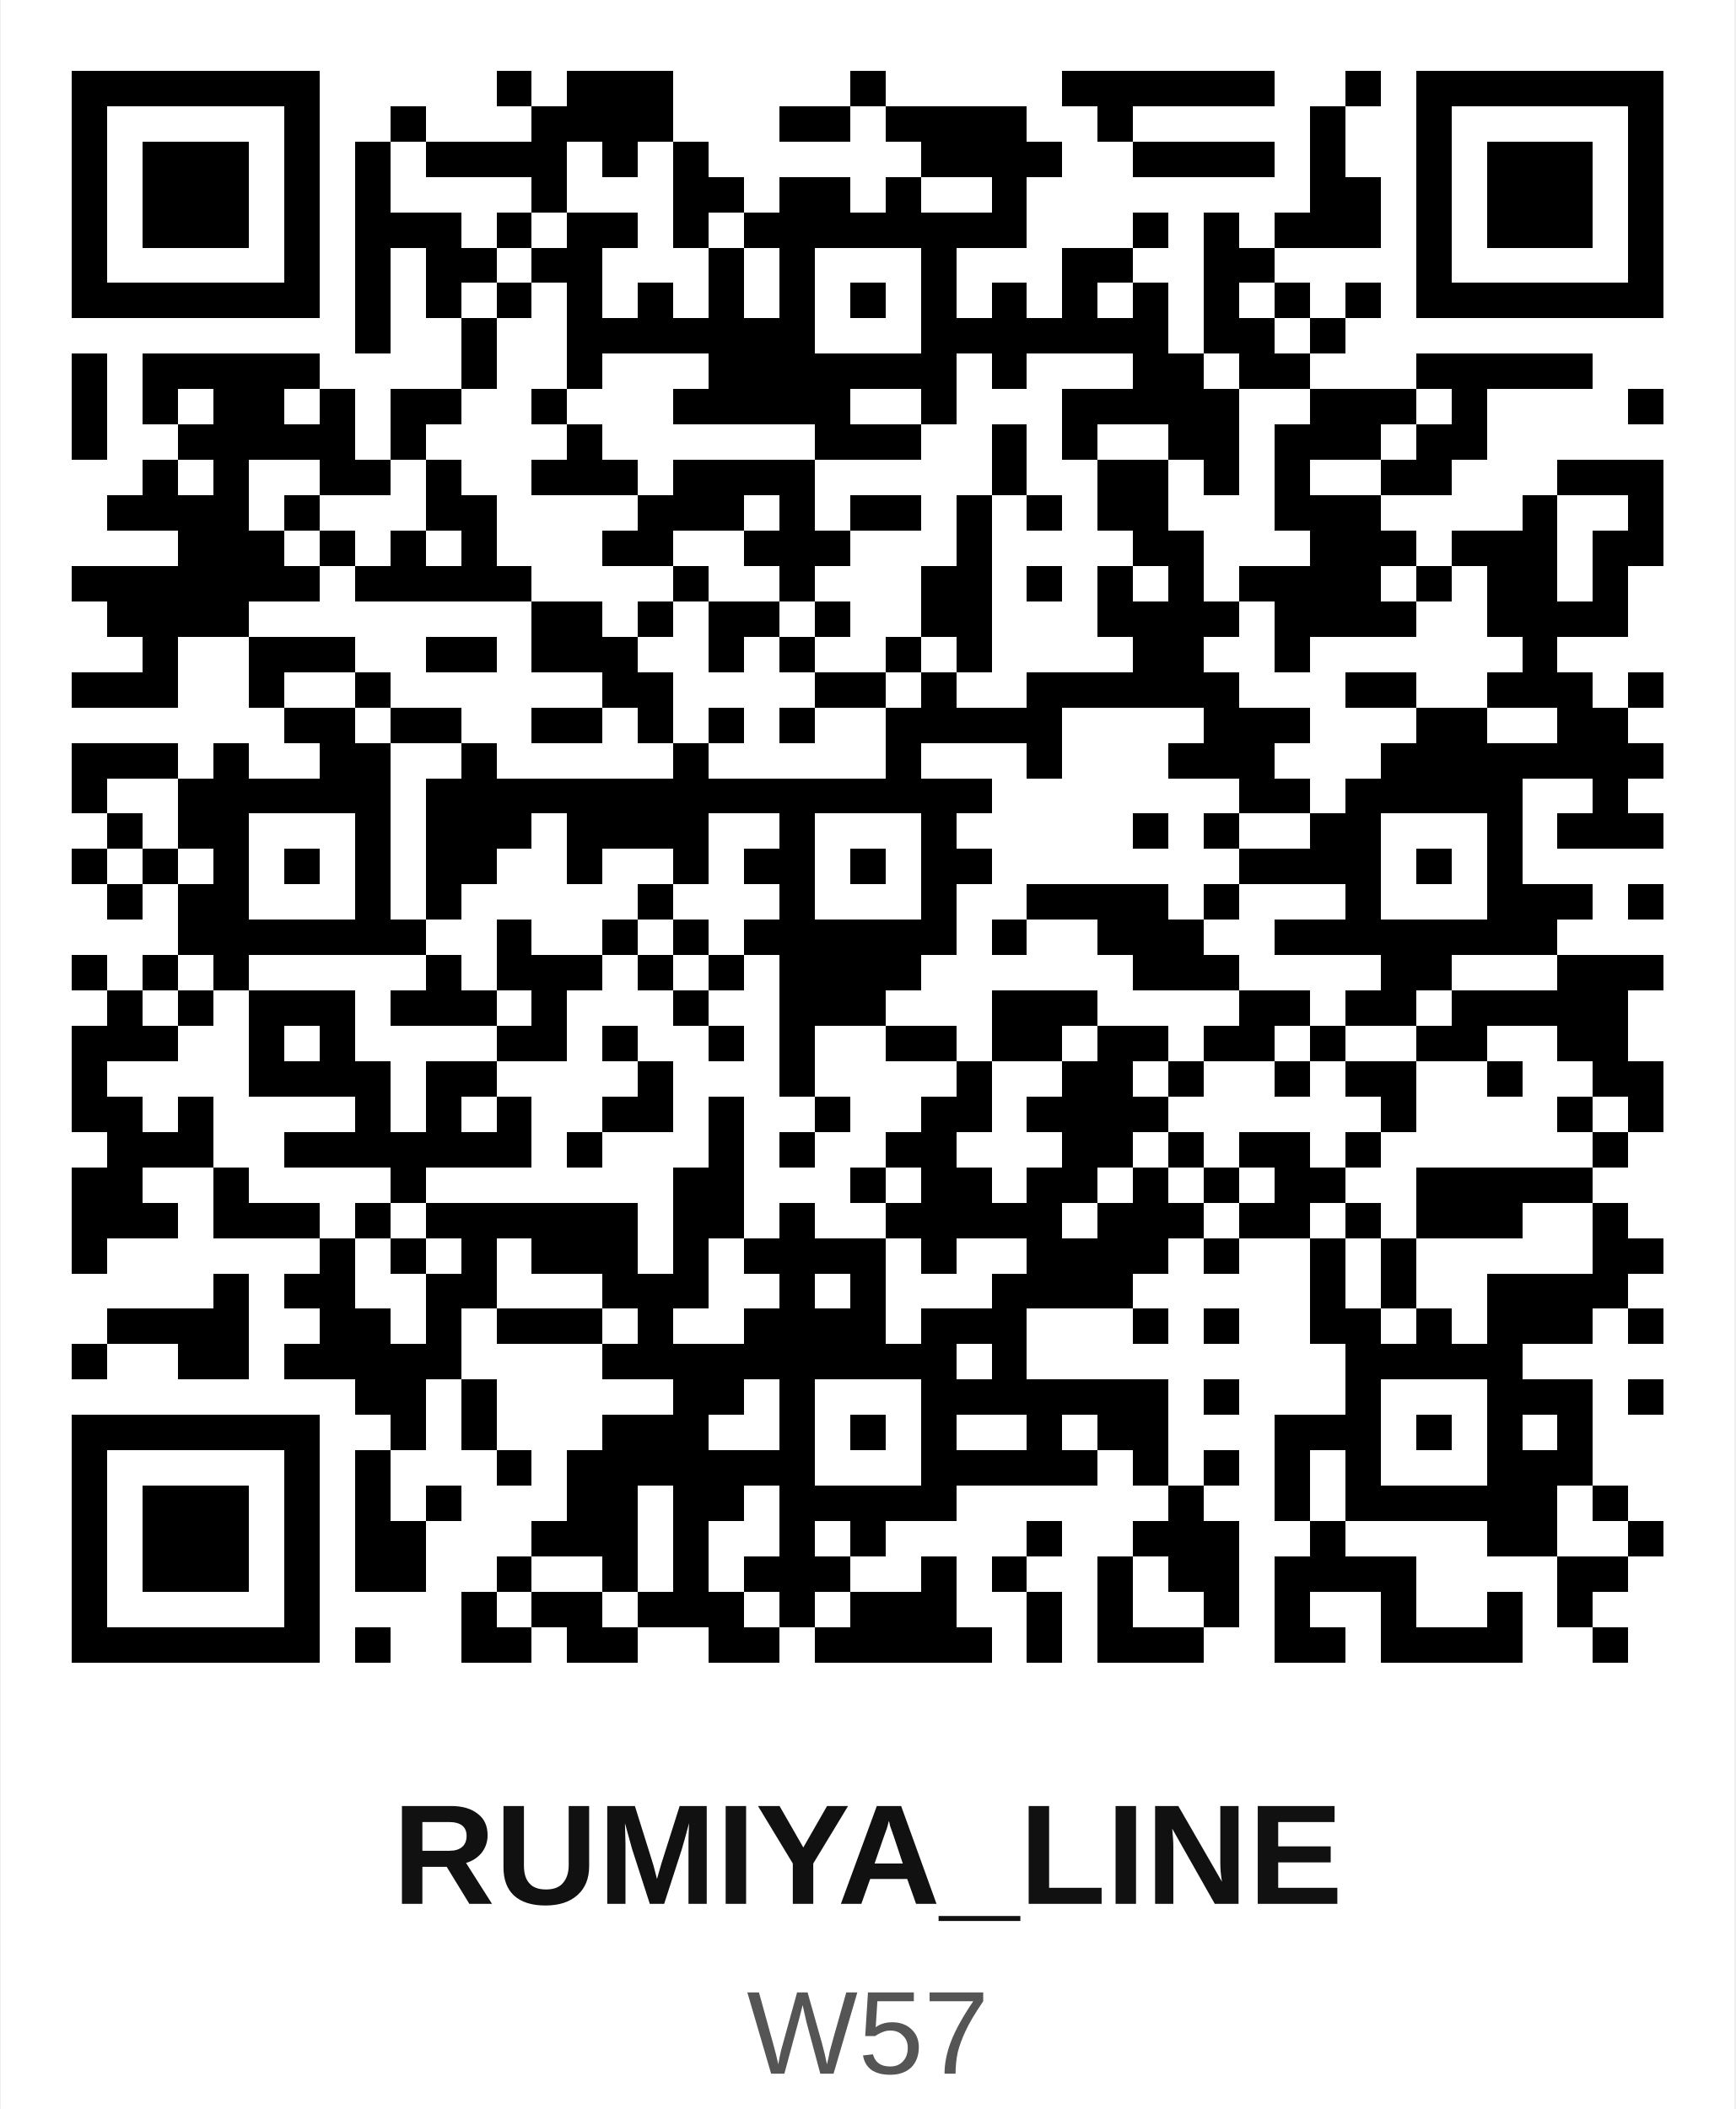
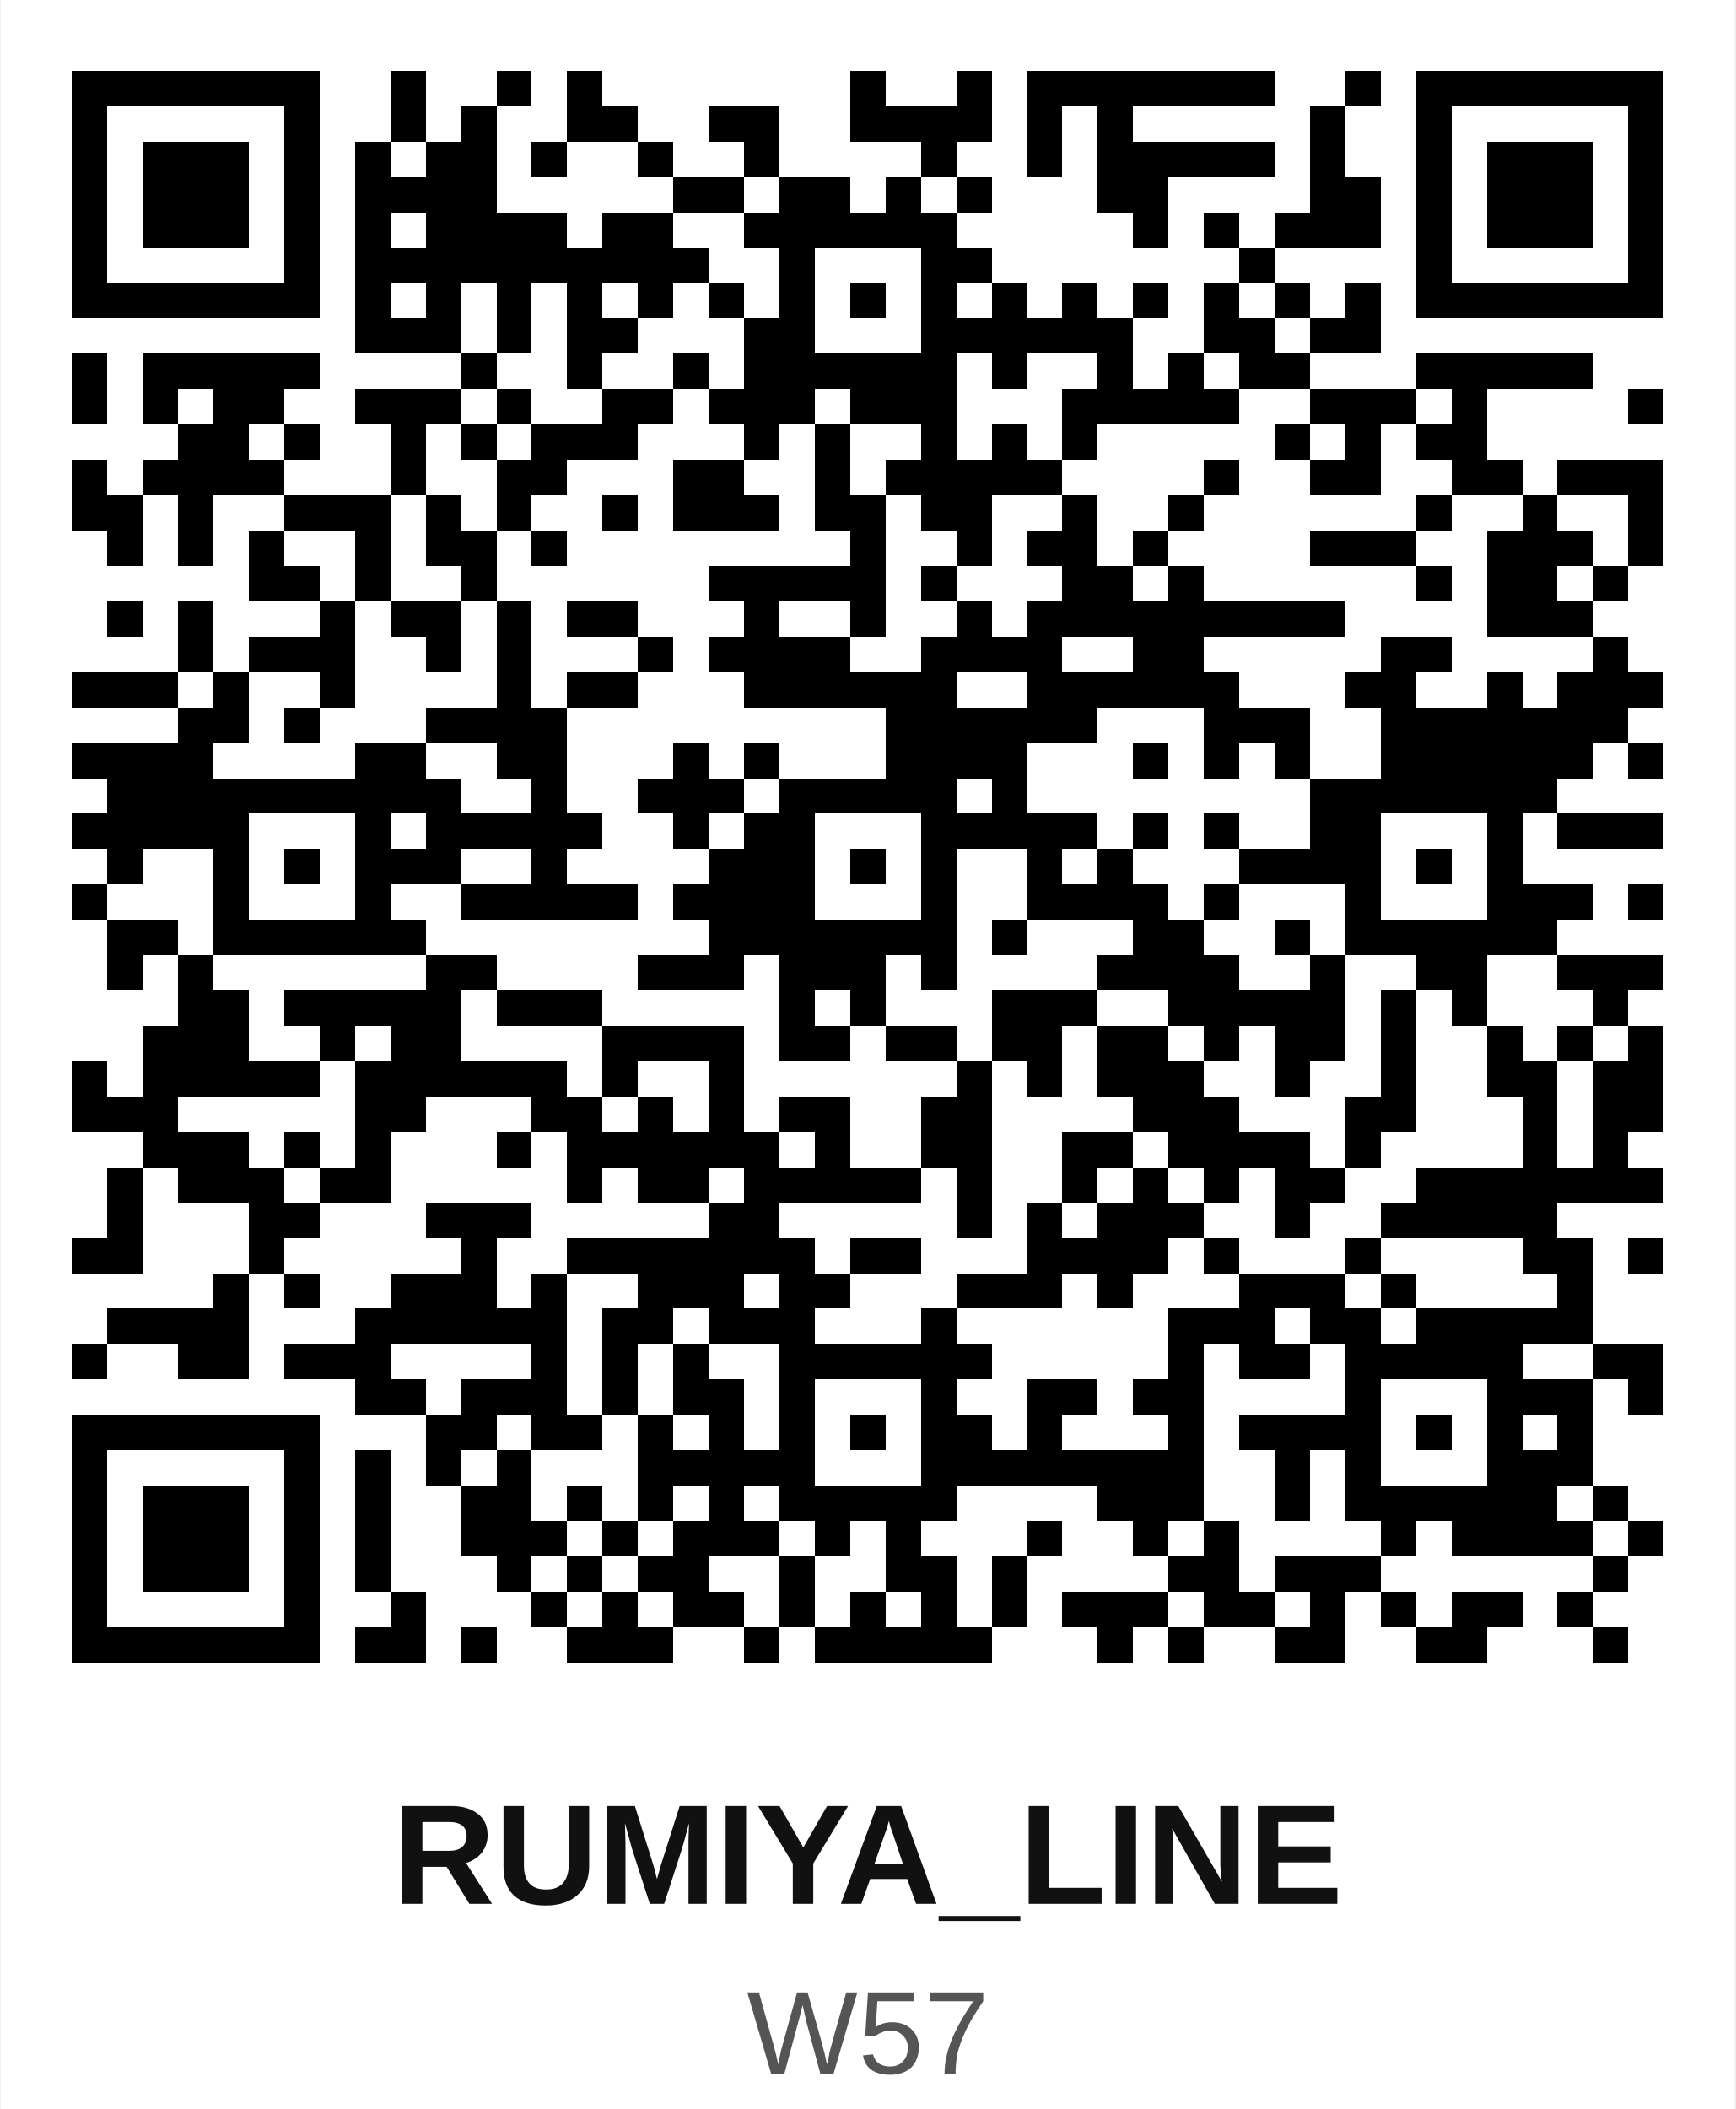
<svg xmlns="http://www.w3.org/2000/svg" width="200" height="243" viewBox="0 0 49.00 59.62" shape-rendering="crispEdges">
  <path fill="#ffffff" d="M0 0h49v49H0z" />
-   <path stroke="#000000" d="M2 2.5h7m5 0h1m1 0h3m5 0h1m5 0h6m2 0h1m1 0h7M2 3.5h1m5 0h1m2 0h1m3 0h4m3 0h2m1 0h4m2 0h1m5 0h1m2 0h1m5 0h1M2 4.5h1m1 0h3m1 0h1m1 0h1m1 0h4m1 0h1m1 0h1m6 0h4m2 0h4m1 0h1m2 0h1m1 0h3m1 0h1M2 5.5h1m1 0h3m1 0h1m1 0h1m4 0h1m3 0h2m1 0h2m1 0h1m2 0h1m8 0h2m1 0h1m1 0h3m1 0h1M2 6.5h1m1 0h3m1 0h1m1 0h3m1 0h1m1 0h2m1 0h1m1 0h8m3 0h1m1 0h1m1 0h3m1 0h1m1 0h3m1 0h1M2 7.5h1m5 0h1m1 0h1m1 0h2m1 0h2m3 0h1m1 0h1m3 0h1m3 0h2m2 0h2m4 0h1m5 0h1M2 8.5h7m1 0h1m1 0h1m1 0h1m1 0h1m1 0h1m1 0h1m1 0h1m1 0h1m1 0h1m1 0h1m1 0h1m1 0h1m1 0h1m1 0h1m1 0h1m1 0h7M10 9.5h1m2 0h1m2 0h7m3 0h7m1 0h2m1 0h1M2 10.5h1m1 0h5m4 0h1m2 0h1m3 0h7m1 0h1m3 0h2m1 0h2m3 0h5M2 11.5h1m1 0h1m1 0h2m1 0h1m1 0h2m2 0h1m3 0h5m2 0h1m3 0h5m2 0h3m1 0h1m4 0h1M2 12.5h1m2 0h5m1 0h1m4 0h1m6 0h3m2 0h1m1 0h1m2 0h2m1 0h3m1 0h2M4 13.5h1m1 0h1m2 0h2m1 0h1m2 0h3m1 0h4m5 0h1m2 0h2m1 0h1m1 0h1m2 0h2m3 0h3M3 14.5h4m1 0h1m3 0h2m4 0h3m1 0h1m1 0h2m1 0h1m1 0h1m1 0h2m3 0h3m4 0h1m2 0h1M5 15.5h3m1 0h1m1 0h1m1 0h1m3 0h2m2 0h3m3 0h1m4 0h2m3 0h3m1 0h3m1 0h2M2 16.5h7m1 0h5m4 0h1m2 0h1m3 0h2m1 0h1m1 0h1m1 0h1m1 0h4m1 0h1m1 0h2m1 0h1M3 17.5h4m8 0h2m1 0h1m1 0h2m1 0h1m2 0h2m3 0h4m1 0h4m2 0h4M4 18.5h1m2 0h3m2 0h2m1 0h3m2 0h1m1 0h1m2 0h1m1 0h1m4 0h2m2 0h1m6 0h1M2 19.5h3m2 0h1m2 0h1m6 0h2m4 0h2m1 0h1m2 0h6m3 0h2m2 0h3m1 0h1M8 20.5h2m1 0h2m2 0h2m1 0h1m1 0h1m1 0h1m2 0h5m4 0h3m3 0h2m2 0h2M2 21.5h3m1 0h1m2 0h2m2 0h1m5 0h1m5 0h1m3 0h1m3 0h3m3 0h8M2 22.5h1m2 0h6m1 0h16m7 0h2m1 0h5m2 0h1M3 23.5h1m1 0h2m3 0h1m1 0h3m1 0h4m2 0h1m3 0h1m5 0h1m1 0h1m2 0h2m3 0h1m1 0h3M2 24.5h1m1 0h1m1 0h1m1 0h1m1 0h1m1 0h2m2 0h1m2 0h1m1 0h2m1 0h1m1 0h2m7 0h4m1 0h1m1 0h1M3 25.5h1m1 0h2m3 0h1m1 0h1m5 0h1m3 0h1m3 0h1m2 0h4m1 0h1m3 0h1m3 0h3m1 0h1M5 26.5h7m2 0h1m2 0h1m1 0h1m1 0h6m1 0h1m2 0h3m2 0h8M2 27.5h1m1 0h1m1 0h1m5 0h1m1 0h3m1 0h1m1 0h1m1 0h4m6 0h3m4 0h2m3 0h3M3 28.5h1m1 0h1m1 0h3m1 0h3m1 0h1m3 0h1m2 0h3m3 0h3m4 0h2m1 0h2m1 0h5M2 29.5h3m2 0h1m1 0h1m4 0h2m1 0h1m2 0h1m1 0h1m2 0h2m1 0h2m1 0h2m1 0h2m1 0h1m2 0h2m2 0h2M2 30.5h1m4 0h4m1 0h2m4 0h1m3 0h1m4 0h1m2 0h2m1 0h1m2 0h1m1 0h2m2 0h1m2 0h2M2 31.5h2m1 0h1m4 0h1m1 0h1m1 0h1m2 0h2m1 0h1m2 0h1m2 0h2m1 0h4m6 0h1m4 0h1m1 0h1M3 32.5h3m2 0h7m1 0h1m3 0h1m1 0h1m2 0h2m3 0h2m1 0h1m1 0h2m1 0h1m6 0h1M2 33.5h2m2 0h1m4 0h1m7 0h2m3 0h1m1 0h2m1 0h2m1 0h1m1 0h1m1 0h2m2 0h5M2 34.5h3m1 0h3m1 0h1m1 0h6m1 0h2m1 0h1m2 0h5m1 0h3m1 0h2m1 0h1m1 0h3m2 0h1M2 35.5h1m6 0h1m1 0h1m1 0h1m1 0h3m1 0h1m1 0h4m1 0h1m2 0h4m1 0h1m2 0h1m1 0h1m5 0h2M6 36.5h1m1 0h2m2 0h2m3 0h3m2 0h1m1 0h1m3 0h4m5 0h1m1 0h1m2 0h4M3 37.5h4m2 0h2m1 0h1m1 0h3m1 0h1m2 0h4m1 0h3m3 0h1m1 0h1m2 0h2m1 0h1m1 0h3m1 0h1M2 38.5h1m2 0h2m1 0h5m4 0h10m1 0h1m9 0h5M10 39.5h2m1 0h1m5 0h2m1 0h1m3 0h7m1 0h1m3 0h1m3 0h3m1 0h1M2 40.5h7m2 0h1m1 0h1m3 0h3m2 0h1m1 0h1m1 0h1m2 0h1m1 0h2m3 0h3m1 0h1m1 0h1m1 0h1M2 41.5h1m5 0h1m1 0h1m3 0h1m1 0h7m3 0h5m1 0h1m1 0h1m1 0h1m1 0h1m3 0h3M2 42.5h1m1 0h3m1 0h1m1 0h1m1 0h1m3 0h2m1 0h2m1 0h5m6 0h1m2 0h1m1 0h6m1 0h1M2 43.5h1m1 0h3m1 0h1m1 0h2m3 0h3m1 0h1m2 0h1m1 0h1m4 0h1m2 0h3m2 0h1m4 0h2m2 0h1M2 44.5h1m1 0h3m1 0h1m1 0h2m2 0h1m2 0h1m1 0h1m1 0h3m2 0h1m1 0h1m2 0h1m1 0h2m1 0h4m4 0h2M2 45.5h1m5 0h1m4 0h1m1 0h2m1 0h3m1 0h1m1 0h3m2 0h1m1 0h1m2 0h1m1 0h1m2 0h1m2 0h1m1 0h1M2 46.5h7m1 0h1m2 0h2m1 0h2m2 0h2m1 0h5m1 0h1m1 0h3m2 0h2m1 0h4m2 0h1" />
+   <path stroke="#000000" d="M2 2.5h7m2 0h1m2 0h1m1 0h1m7 0h1m2 0h1m1 0h7m2 0h1m1 0h7M2 3.5h1m5 0h1m2 0h1m1 0h1m2 0h2m2 0h2m2 0h4m1 0h1m1 0h1m5 0h1m2 0h1m5 0h1M2 4.5h1m1 0h3m1 0h1m1 0h1m1 0h2m1 0h1m2 0h1m2 0h1m4 0h1m2 0h1m1 0h5m1 0h1m2 0h1m1 0h3m1 0h1M2 5.5h1m1 0h3m1 0h1m1 0h4m5 0h2m1 0h2m1 0h1m1 0h1m3 0h2m4 0h2m1 0h1m1 0h3m1 0h1M2 6.5h1m1 0h3m1 0h1m1 0h1m1 0h4m1 0h2m2 0h6m5 0h1m1 0h1m1 0h3m1 0h1m1 0h3m1 0h1M2 7.5h1m5 0h1m1 0h10m2 0h1m3 0h2m7 0h1m4 0h1m5 0h1M2 8.5h7m1 0h1m1 0h1m1 0h1m1 0h1m1 0h1m1 0h1m1 0h1m1 0h1m1 0h1m1 0h1m1 0h1m1 0h1m1 0h1m1 0h1m1 0h1m1 0h7M10 9.5h3m1 0h1m1 0h2m3 0h2m3 0h6m2 0h2m1 0h2M2 10.5h1m1 0h5m4 0h1m2 0h1m2 0h1m1 0h6m1 0h1m2 0h1m1 0h1m1 0h2m3 0h5M2 11.5h1m1 0h1m1 0h2m2 0h3m1 0h1m2 0h2m1 0h3m1 0h3m3 0h5m2 0h3m1 0h1m4 0h1M5 12.5h2m1 0h1m2 0h1m1 0h1m1 0h3m3 0h1m1 0h1m2 0h1m1 0h1m1 0h1m5 0h1m1 0h1m1 0h2M2 13.5h1m1 0h4m3 0h1m2 0h2m3 0h2m2 0h1m1 0h5m4 0h1m2 0h2m2 0h2m1 0h3M2 14.5h2m1 0h1m2 0h3m1 0h1m1 0h1m2 0h1m1 0h3m1 0h2m1 0h2m2 0h1m2 0h1m6 0h1m2 0h1m2 0h1M3 15.5h1m1 0h1m1 0h1m2 0h1m1 0h2m1 0h1m8 0h1m2 0h1m1 0h2m1 0h1m4 0h3m2 0h3m1 0h1M7 16.5h2m1 0h1m2 0h1m6 0h5m1 0h1m3 0h2m1 0h1m6 0h1m1 0h2m1 0h1M3 17.5h1m1 0h1m3 0h1m1 0h2m1 0h1m1 0h2m3 0h1m2 0h1m2 0h1m1 0h9m4 0h3M5 18.5h1m1 0h3m2 0h1m1 0h1m3 0h1m1 0h4m2 0h4m2 0h2m5 0h2m4 0h1M2 19.5h3m1 0h1m2 0h1m4 0h1m1 0h2m3 0h6m2 0h6m3 0h2m2 0h1m1 0h3M5 20.5h2m1 0h1m3 0h4m9 0h6m3 0h3m2 0h7M2 21.5h4m4 0h2m2 0h2m3 0h1m1 0h1m3 0h4m3 0h1m1 0h1m1 0h1m2 0h6m1 0h1M3 22.5h10m2 0h1m2 0h3m1 0h5m1 0h1m8 0h7M2 23.5h5m3 0h1m1 0h5m2 0h1m1 0h2m3 0h5m1 0h1m1 0h1m2 0h2m3 0h1m1 0h3M3 24.5h1m2 0h1m1 0h1m1 0h3m2 0h1m4 0h3m1 0h1m1 0h1m2 0h1m1 0h1m3 0h4m1 0h1m1 0h1M2 25.5h1m3 0h1m3 0h1m2 0h5m1 0h4m3 0h1m2 0h4m1 0h1m3 0h1m3 0h3m1 0h1M3 26.5h2m1 0h6m8 0h7m1 0h1m3 0h2m2 0h1m1 0h6M3 27.5h1m1 0h1m6 0h2m4 0h3m1 0h3m1 0h1m4 0h4m2 0h1m2 0h2m2 0h3M5 28.5h2m1 0h5m1 0h3m5 0h1m1 0h1m3 0h3m2 0h5m1 0h1m1 0h1m3 0h1M4 29.5h3m2 0h1m1 0h2m4 0h4m1 0h2m1 0h2m1 0h2m1 0h2m1 0h1m1 0h2m1 0h1m2 0h1m1 0h1m1 0h1M2 30.5h1m1 0h5m1 0h6m1 0h1m2 0h1m6 0h1m1 0h1m1 0h3m2 0h1m2 0h1m2 0h2m1 0h2M2 31.5h3m5 0h2m3 0h2m1 0h1m1 0h1m1 0h2m2 0h2m4 0h3m3 0h2m3 0h1m1 0h2M4 32.5h3m1 0h1m1 0h1m3 0h1m1 0h6m1 0h1m2 0h2m2 0h2m1 0h4m1 0h1m4 0h1m1 0h1M3 33.5h1m1 0h3m1 0h2m5 0h1m1 0h2m1 0h5m1 0h1m2 0h1m1 0h1m1 0h1m1 0h2m2 0h7M3 34.5h1m3 0h2m3 0h3m5 0h2m5 0h1m1 0h1m1 0h3m2 0h1m2 0h5M2 35.5h2m3 0h1m5 0h1m2 0h7m1 0h2m3 0h4m1 0h1m3 0h1m4 0h2m1 0h1M6 36.5h1m1 0h1m2 0h3m1 0h1m2 0h3m1 0h2m3 0h3m1 0h1m3 0h3m1 0h1m4 0h1M3 37.5h4m3 0h6m1 0h2m1 0h3m3 0h1m6 0h3m1 0h2m1 0h5M2 38.5h1m2 0h2m1 0h3m4 0h1m1 0h1m1 0h1m2 0h6m5 0h1m1 0h2m1 0h5m2 0h2M10 39.5h2m1 0h3m1 0h1m1 0h2m1 0h1m3 0h1m2 0h2m1 0h2m4 0h1m3 0h3m1 0h1M2 40.5h7m3 0h2m1 0h2m1 0h1m1 0h1m1 0h1m1 0h1m1 0h2m1 0h1m3 0h1m1 0h4m1 0h1m1 0h1m1 0h1M2 41.5h1m5 0h1m1 0h1m1 0h1m1 0h1m3 0h5m3 0h8m2 0h1m1 0h1m3 0h3M2 42.5h1m1 0h3m1 0h1m1 0h1m2 0h2m1 0h1m1 0h1m1 0h1m1 0h5m4 0h3m2 0h1m1 0h6m1 0h1M2 43.5h1m1 0h3m1 0h1m1 0h1m2 0h3m1 0h1m1 0h3m1 0h1m1 0h1m3 0h1m2 0h1m1 0h1m4 0h1m1 0h4m1 0h1M2 44.5h1m1 0h3m1 0h1m1 0h1m3 0h1m1 0h1m1 0h2m2 0h1m2 0h2m1 0h1m4 0h2m1 0h3m6 0h1M2 45.5h1m5 0h1m2 0h1m3 0h1m1 0h1m1 0h2m1 0h1m1 0h1m1 0h1m1 0h1m1 0h3m1 0h2m1 0h1m1 0h1m1 0h2m1 0h1M2 46.5h7m1 0h2m1 0h1m2 0h3m2 0h1m1 0h5m3 0h1m1 0h1m2 0h2m2 0h2m3 0h1" />
  <rect x="0" y="49.00" width="49.00" height="10.62" fill="#ffffff" />
  <text x="24.50" y="53.82" text-anchor="middle" font-family="Arial,Helvetica,sans-serif" font-size="4.02" font-weight="bold" fill="#111111">RUMIYA_LINE</text>
  <text x="24.50" y="58.62" text-anchor="middle" font-family="Arial,Helvetica,sans-serif" font-size="3.33" font-weight="normal" fill="#555555">W57</text>
</svg>
